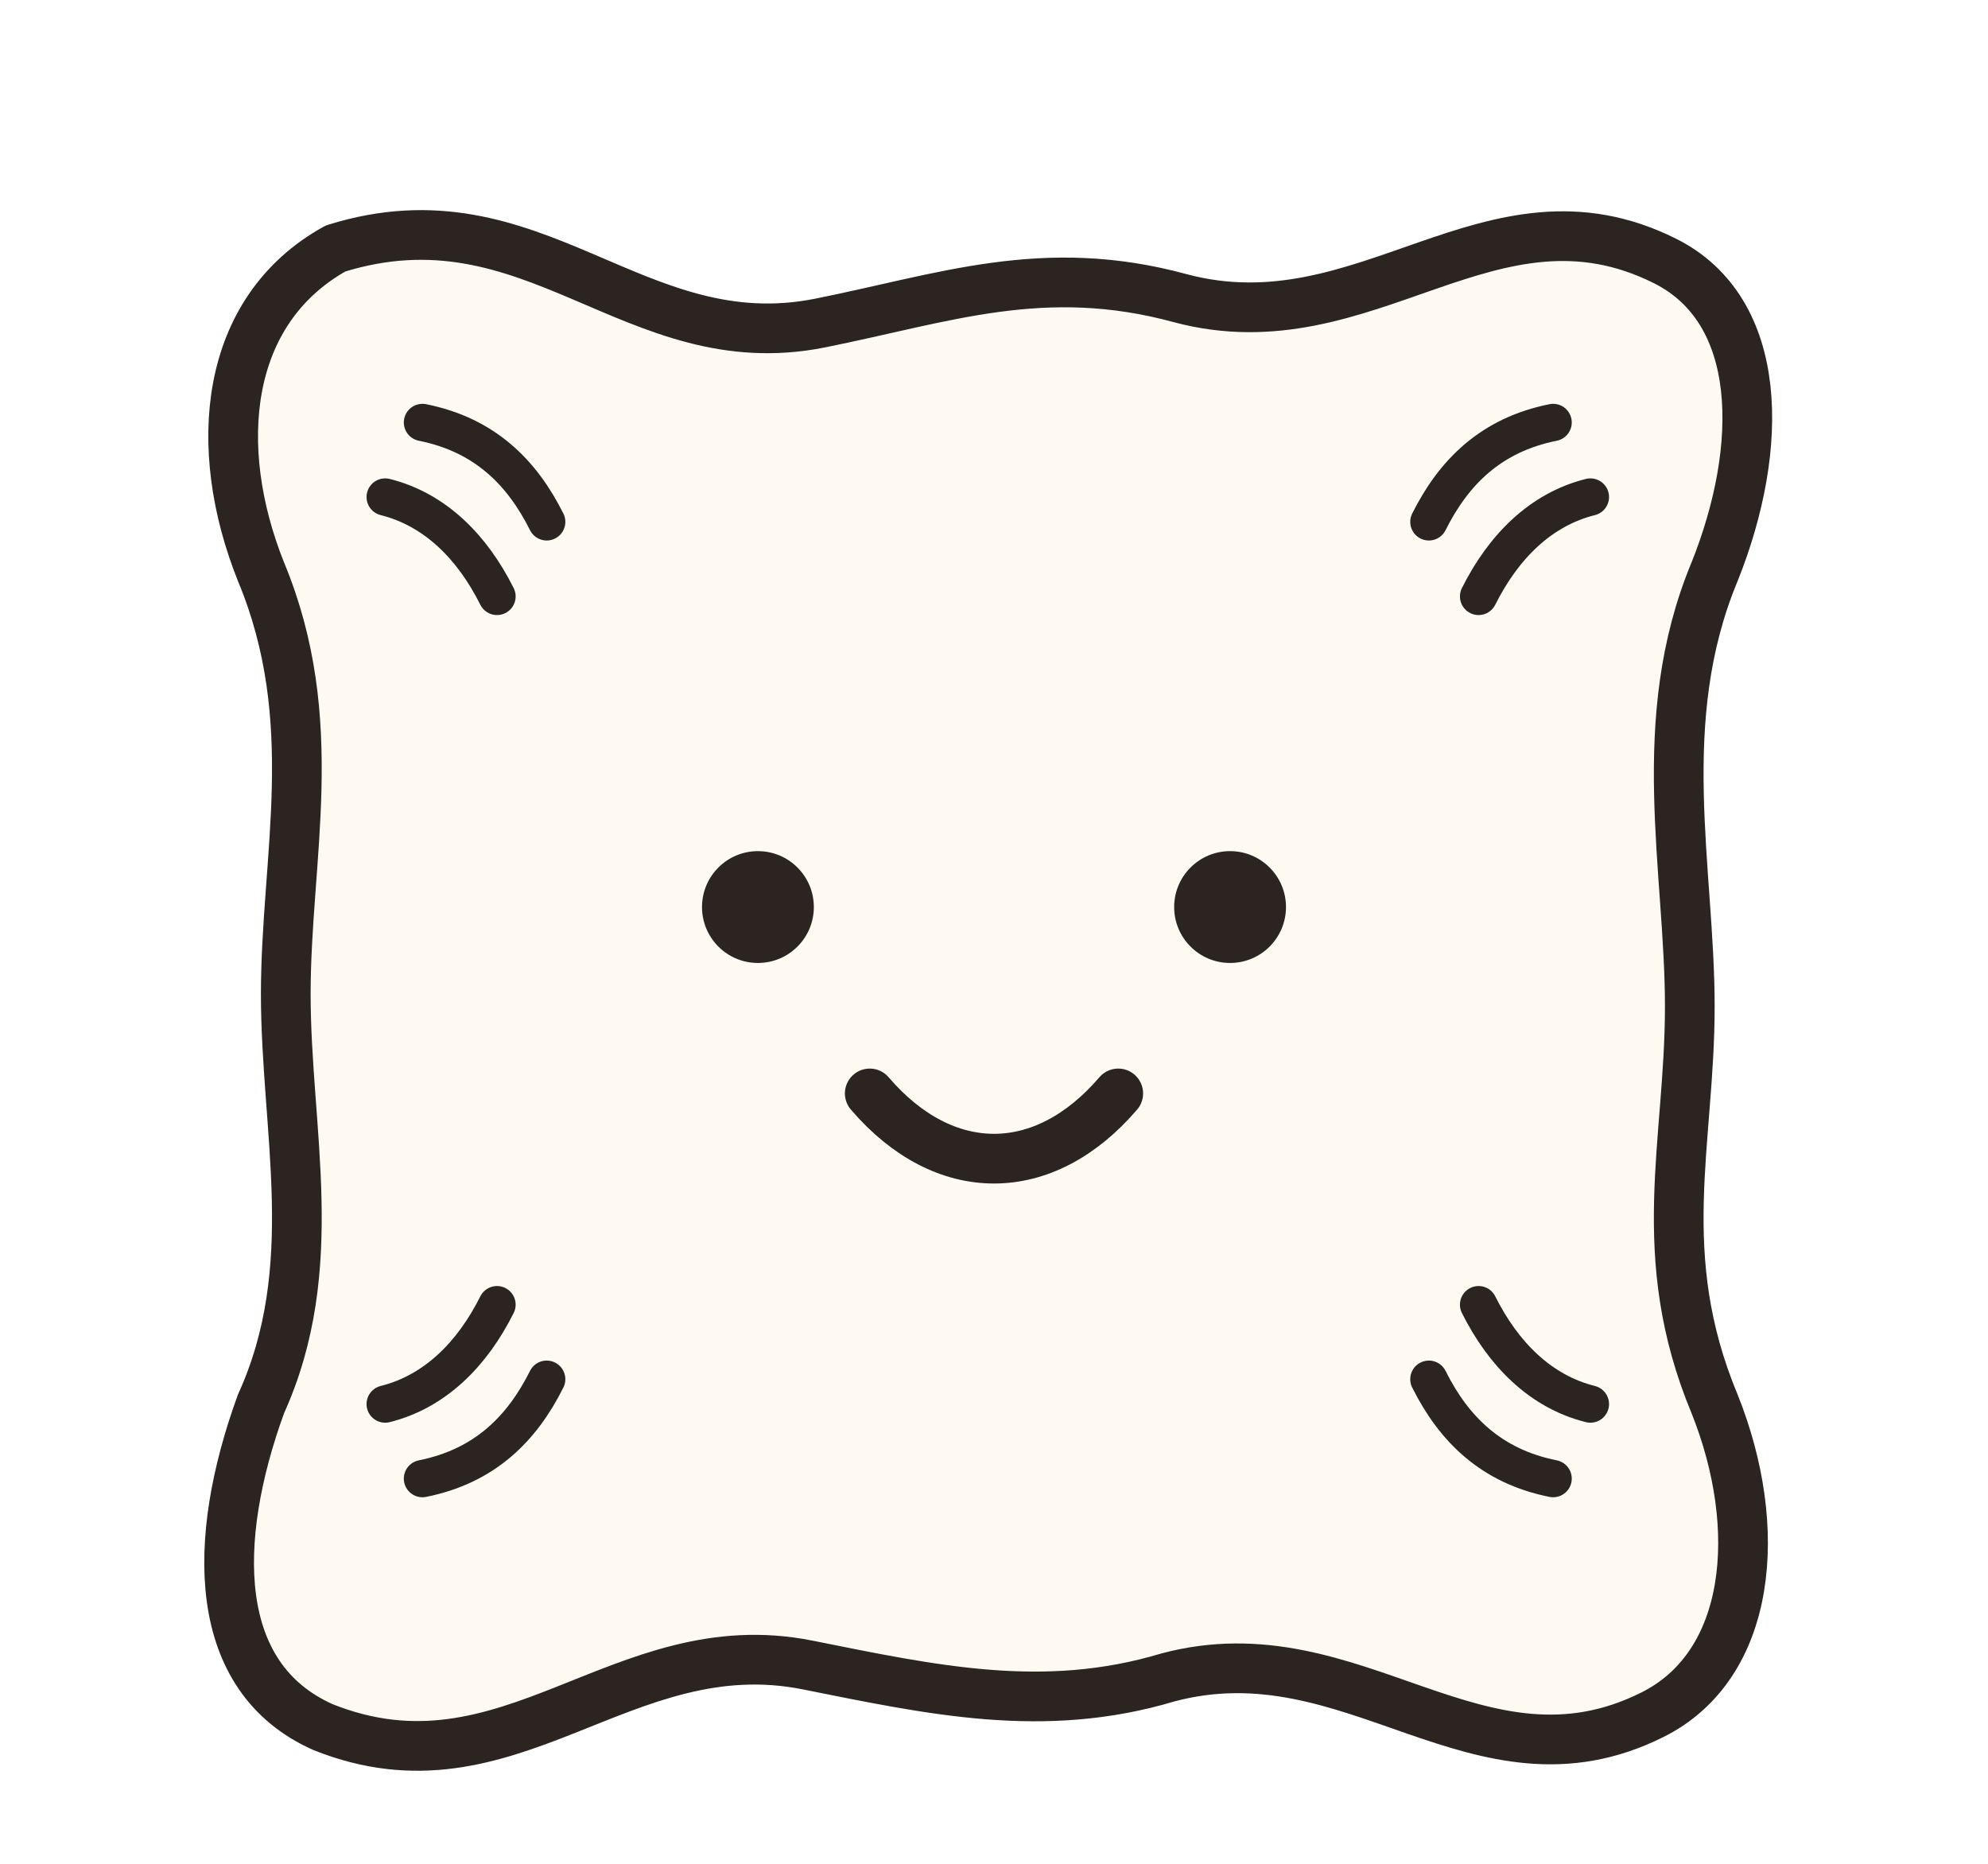
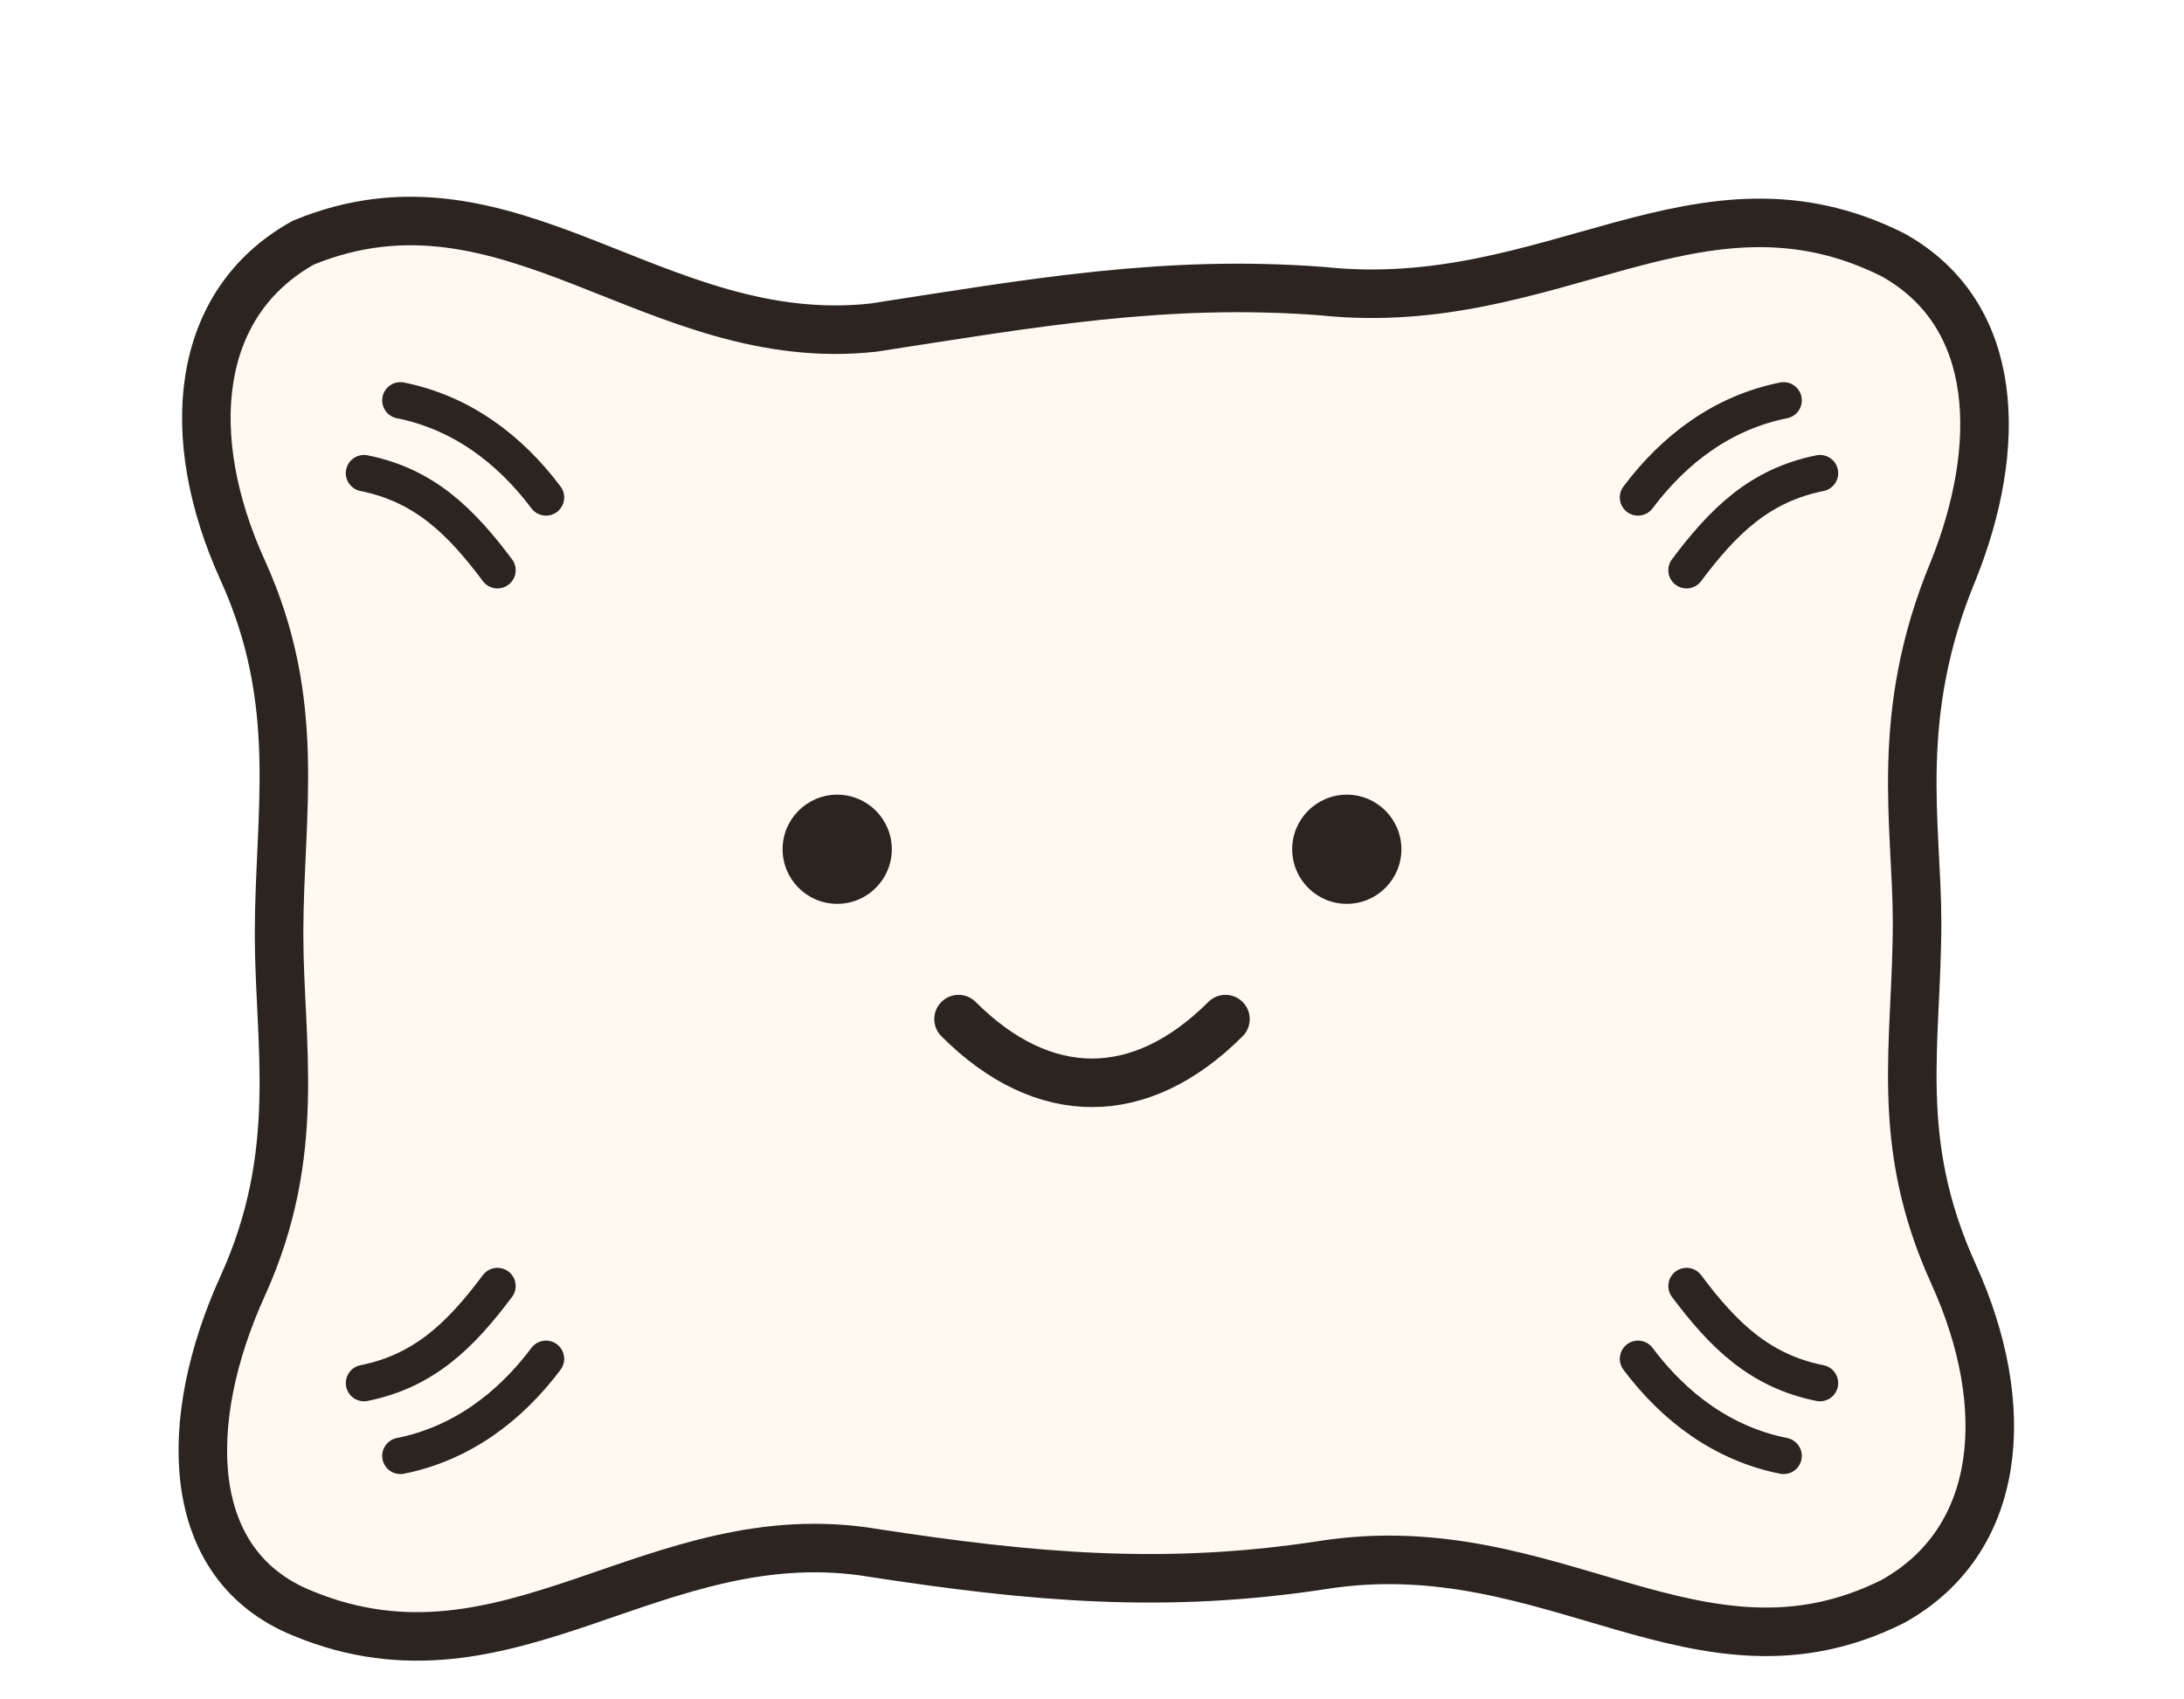
- <svg xmlns="http://www.w3.org/2000/svg" viewBox="0 0 160 150" role="img" aria-labelledby="title">
-   <path d="M27 20c16-5 24 9 39 6 10-2 18-5 29-2 15 4 25-10 39-3 8 4 8 15 4 25-5 12-2 24-2 35s-3 20 2 32c4 10 3 21-5 25-14 7-24-7-39-3-10 3-19 1-29-1-15-3-24 11-39 5-9-4-9-15-5-26 5-11 2-22 2-33s3-22-2-34c-4-10-3-21 6-26Z" fill="#fffaf1" stroke="#2b2420" stroke-width="4" stroke-linejoin="round" />
-   <path d="M34 34c5 1 8 4 10 8M31 40c4 1 7 4 9 8M125 34c-5 1-8 4-10 8M128 40c-4 1-7 4-9 8M34 119c5-1 8-4 10-8M31 113c4-1 7-4 9-8M125 119c-5-1-8-4-10-8M128 113c-4-1-7-4-9-8" fill="none" stroke="#2b2420" stroke-width="3" stroke-linecap="round" />
-   <circle cx="61" cy="73" r="4.5" fill="#2b2420" />
-   <circle cx="99" cy="73" r="4.5" fill="#2b2420" />
-   <path d="M70 88c6 7 14 7 20 0" fill="none" stroke="#2b2420" stroke-width="4" stroke-linecap="round" />
+ <svg xmlns="http://www.w3.org/2000/svg" viewBox="0 0 180 140" role="img" aria-labelledby="title">
+   <path d="M25 20c17-7 29 9 47 7 13-2 24-4 37-3 19 2 31-11 47-3 9 5 9 16 5 26-5 12-3 21-3 29 0 10-2 18 3 29 5 11 4 22-5 27-16 8-28-6-47-3-13 2-24 1-37-1-18-3-30 12-47 5-10-4-10-16-5-27 5-11 3-20 3-29 0-10 2-19-3-30-5-11-4-22 5-27Z" fill="#fffaf1" stroke="#2b2420" stroke-width="4" stroke-linejoin="round" />
+   <path d="M33 33c5 1 9 4 12 8M30 39c5 1 8 4 11 8M147 33c-5 1-9 4-12 8M150 39c-5 1-8 4-11 8M33 120c5-1 9-4 12-8M30 114c5-1 8-4 11-8M147 120c-5-1-9-4-12-8M150 114c-5-1-8-4-11-8" fill="none" stroke="#2b2420" stroke-width="3" stroke-linecap="round" />
+   <circle cx="69" cy="70" r="4.5" fill="#2b2420" />
+   <circle cx="111" cy="70" r="4.5" fill="#2b2420" />
+   <path d="M79 84c7 7 15 7 22 0" fill="none" stroke="#2b2420" stroke-width="4" stroke-linecap="round" />
</svg>
